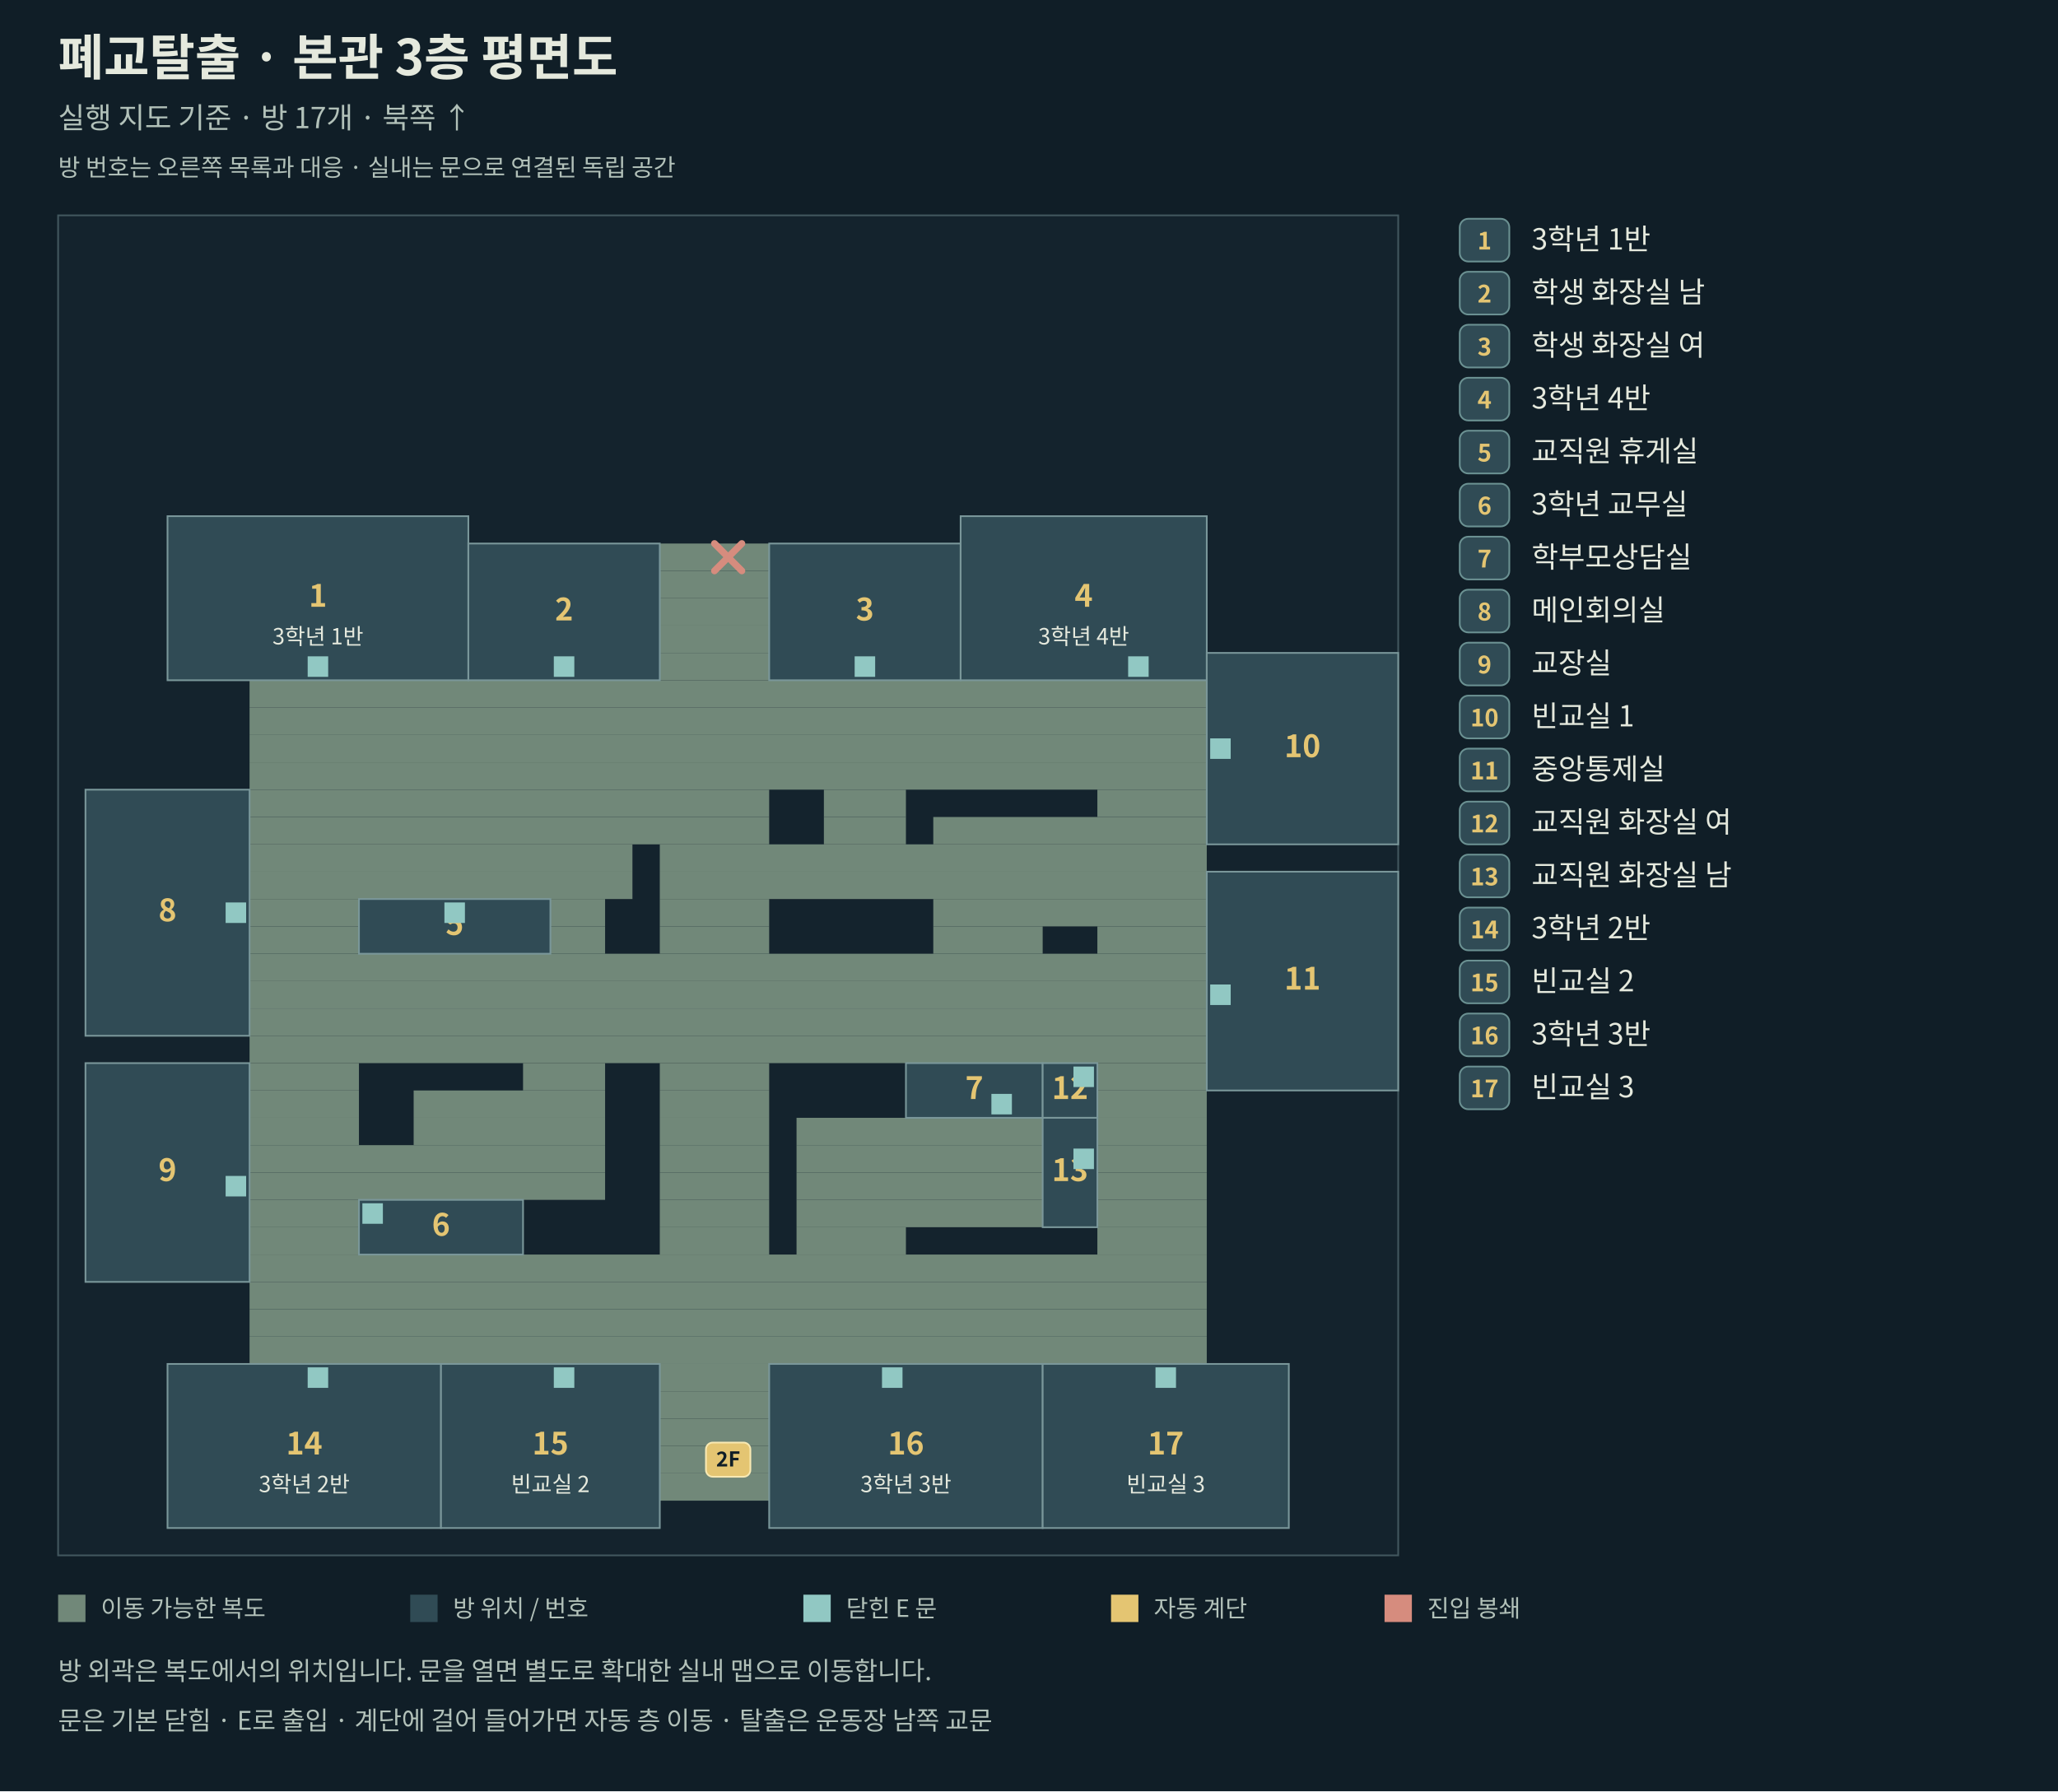
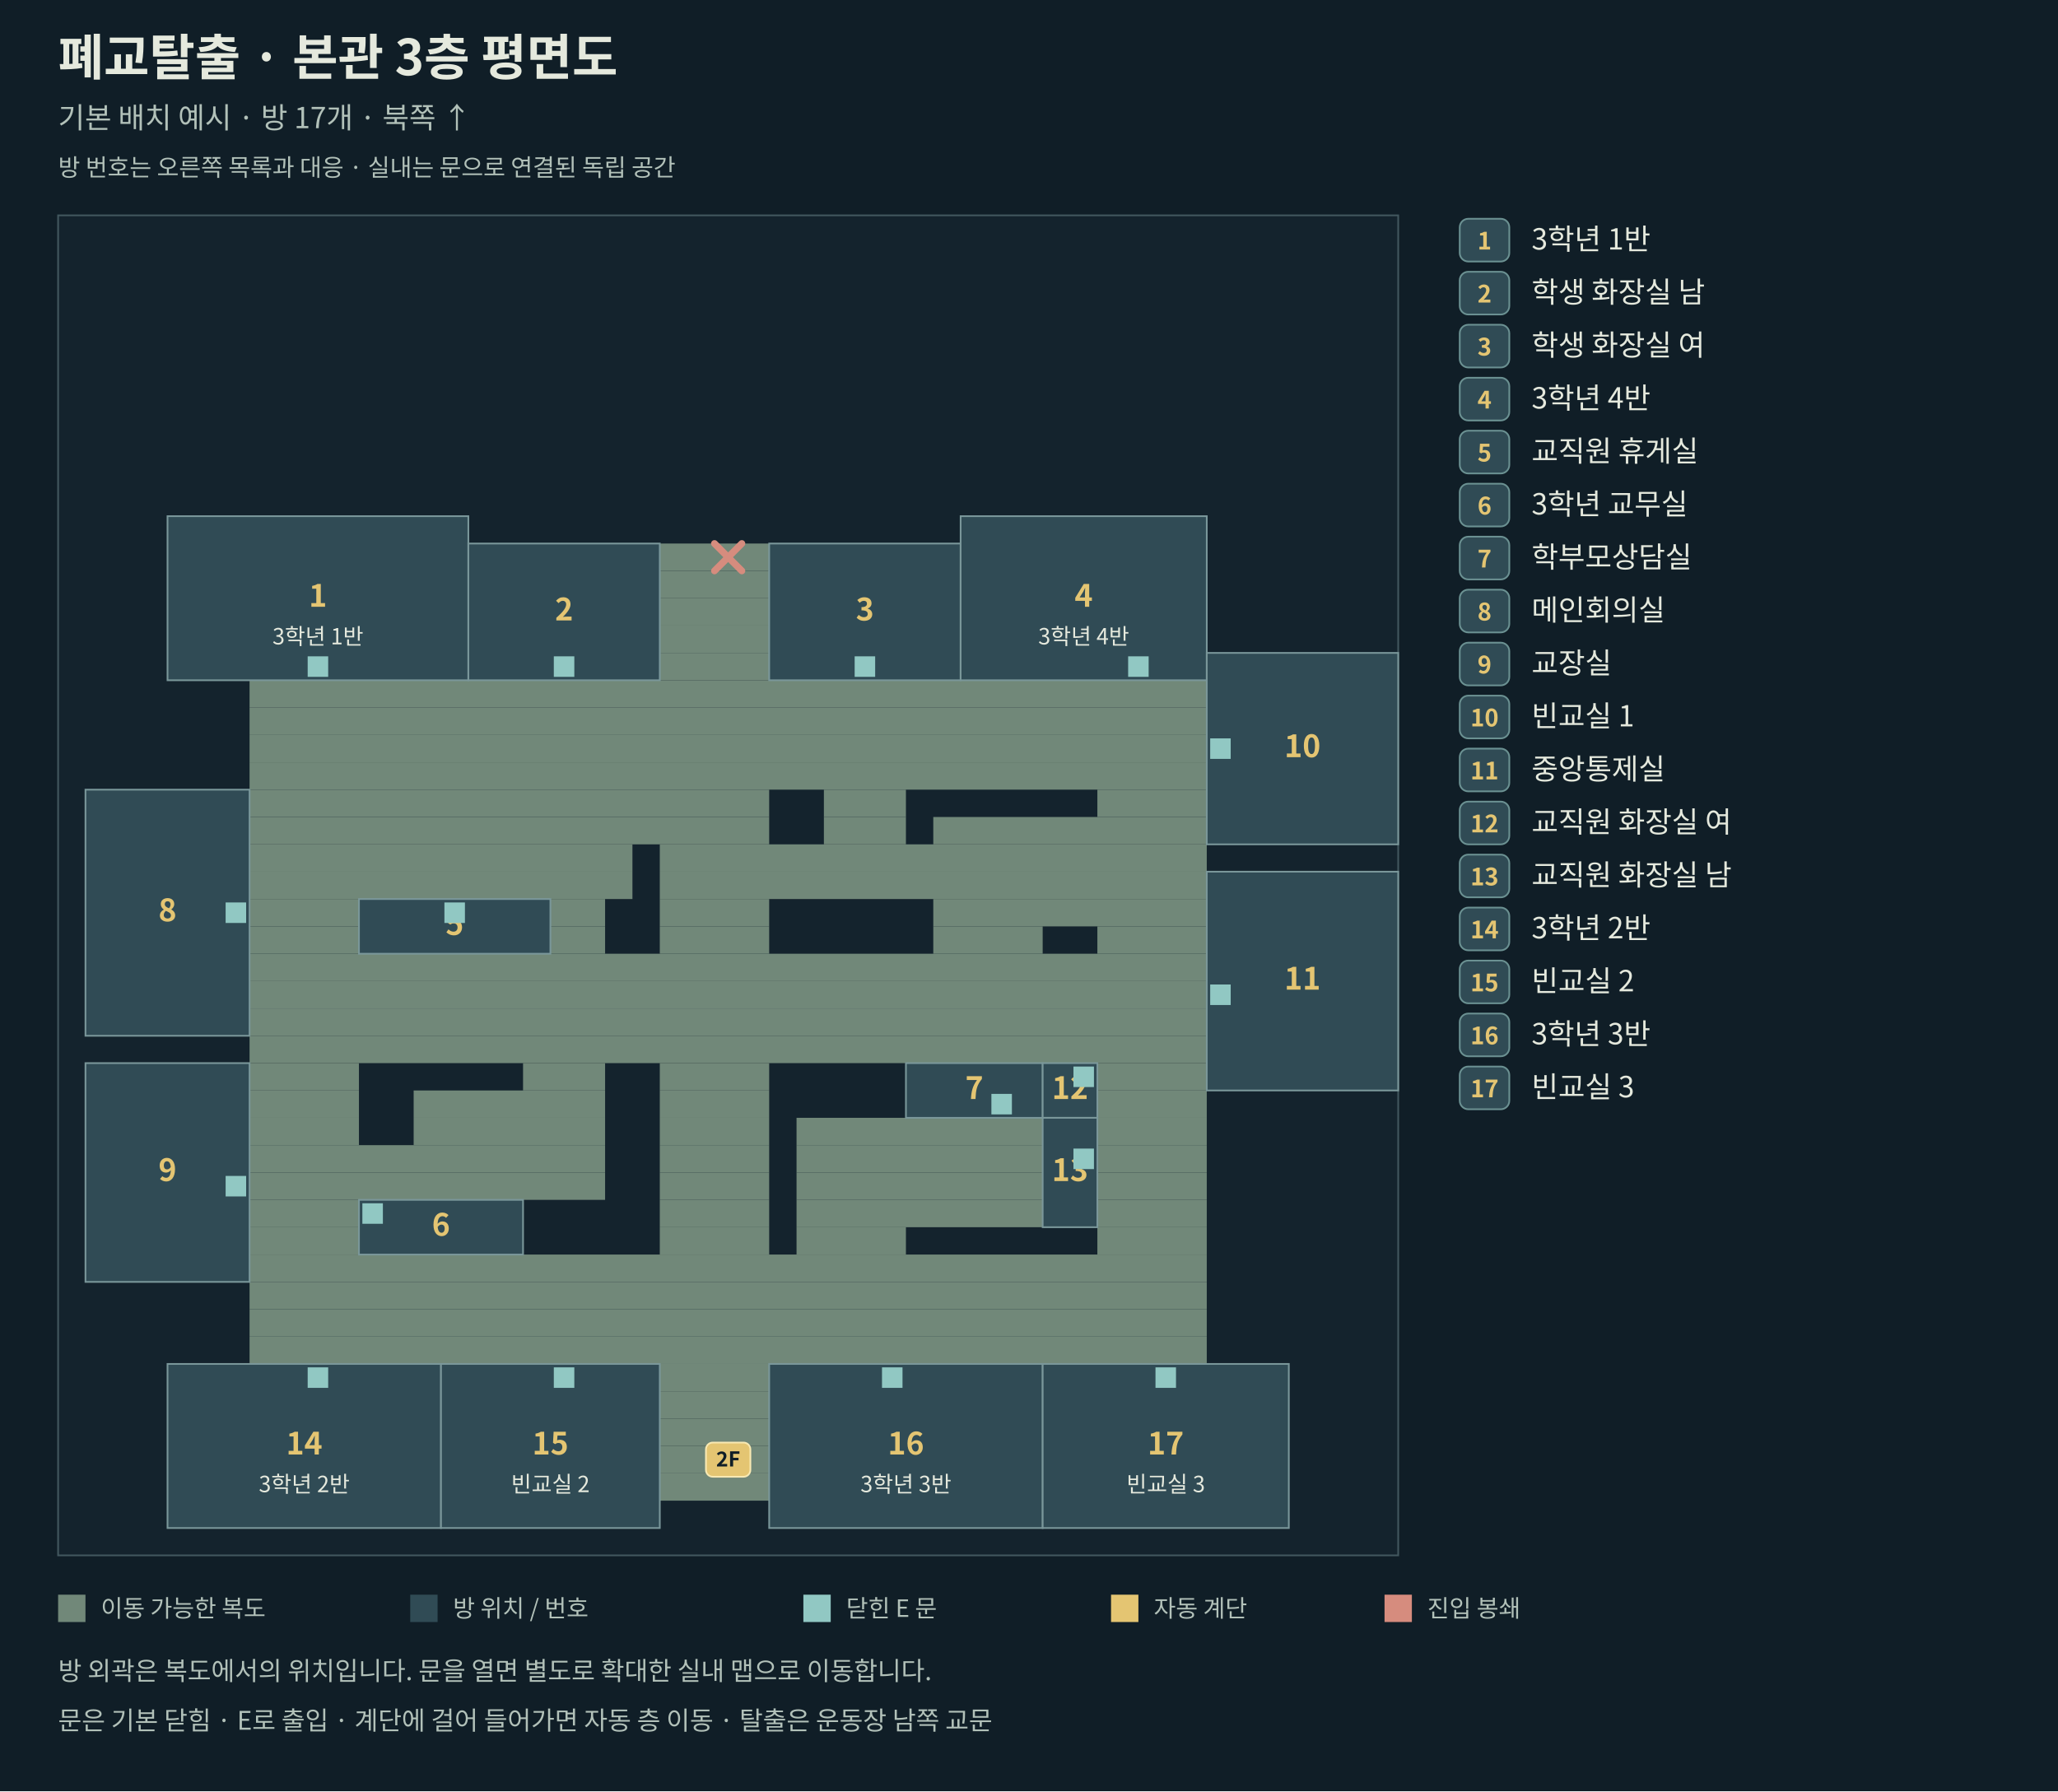
<svg xmlns="http://www.w3.org/2000/svg" width="1204" height="1048" viewBox="0 0 1204 1048" role="img">
  <style>text{font-family:"Noto Sans CJK KR","Noto Sans KR",sans-serif}</style>
  <rect x="0" y="0" width="1204" height="1048" fill="#101e27" stroke="none" rx="0" />
  <text x="34" y="44" font-size="29" fill="#e5e9dd" text-anchor="start" font-weight="bold">폐교탈출 · 본관 3층 평면도</text>
-   <text x="34" y="75" font-size="17" fill="#b2c1b9" text-anchor="start" font-weight="normal">실행 지도 기준 · 방 17개 · 북쪽 ↑</text>
+   <text x="34" y="75" font-size="17" fill="#b2c1b9" text-anchor="start" font-weight="normal">기본 배치 예시 · 방 17개 · 북쪽 ↑</text>
  <text x="34" y="103" font-size="14" fill="#b2c1b9" text-anchor="start" font-weight="normal">방 번호는 오른쪽 목록과 대응 · 실내는 문으로 연결된 독립 공간</text>
  <rect x="34" y="126" width="784" height="784" fill="#14232d" stroke="#42575e" rx="0" />
  <rect x="386" y="862" width="64" height="16" fill="#718879" stroke="none" rx="0" />
  <rect x="386" y="846" width="64" height="16" fill="#718879" stroke="none" rx="0" />
  <rect x="386" y="830" width="64" height="16" fill="#718879" stroke="none" rx="0" />
  <rect x="386" y="814" width="64" height="16" fill="#718879" stroke="none" rx="0" />
  <rect x="386" y="798" width="64" height="16" fill="#718879" stroke="none" rx="0" />
  <rect x="146" y="782" width="560" height="16" fill="#718879" stroke="none" rx="0" />
  <rect x="146" y="766" width="560" height="16" fill="#718879" stroke="none" rx="0" />
  <rect x="146" y="750" width="560" height="16" fill="#718879" stroke="none" rx="0" />
  <rect x="146" y="734" width="560" height="16" fill="#718879" stroke="none" rx="0" />
  <rect x="146" y="718" width="64" height="16" fill="#718879" stroke="none" rx="0" />
  <rect x="386" y="718" width="64" height="16" fill="#718879" stroke="none" rx="0" />
  <rect x="466" y="718" width="64" height="16" fill="#718879" stroke="none" rx="0" />
  <rect x="642" y="718" width="64" height="16" fill="#718879" stroke="none" rx="0" />
  <rect x="146" y="702" width="64" height="16" fill="#718879" stroke="none" rx="0" />
  <rect x="386" y="702" width="64" height="16" fill="#718879" stroke="none" rx="0" />
  <rect x="466" y="702" width="144" height="16" fill="#718879" stroke="none" rx="0" />
  <rect x="642" y="702" width="64" height="16" fill="#718879" stroke="none" rx="0" />
  <rect x="146" y="686" width="208" height="16" fill="#718879" stroke="none" rx="0" />
  <rect x="386" y="686" width="64" height="16" fill="#718879" stroke="none" rx="0" />
  <rect x="466" y="686" width="144" height="16" fill="#718879" stroke="none" rx="0" />
  <rect x="642" y="686" width="64" height="16" fill="#718879" stroke="none" rx="0" />
  <rect x="146" y="670" width="208" height="16" fill="#718879" stroke="none" rx="0" />
  <rect x="386" y="670" width="64" height="16" fill="#718879" stroke="none" rx="0" />
  <rect x="466" y="670" width="144" height="16" fill="#718879" stroke="none" rx="0" />
  <rect x="642" y="670" width="64" height="16" fill="#718879" stroke="none" rx="0" />
  <rect x="146" y="654" width="64" height="16" fill="#718879" stroke="none" rx="0" />
  <rect x="242" y="654" width="112" height="16" fill="#718879" stroke="none" rx="0" />
  <rect x="386" y="654" width="64" height="16" fill="#718879" stroke="none" rx="0" />
  <rect x="466" y="654" width="144" height="16" fill="#718879" stroke="none" rx="0" />
  <rect x="642" y="654" width="64" height="16" fill="#718879" stroke="none" rx="0" />
  <rect x="146" y="638" width="64" height="16" fill="#718879" stroke="none" rx="0" />
  <rect x="242" y="638" width="112" height="16" fill="#718879" stroke="none" rx="0" />
  <rect x="386" y="638" width="64" height="16" fill="#718879" stroke="none" rx="0" />
  <rect x="642" y="638" width="64" height="16" fill="#718879" stroke="none" rx="0" />
  <rect x="146" y="622" width="64" height="16" fill="#718879" stroke="none" rx="0" />
  <rect x="306" y="622" width="48" height="16" fill="#718879" stroke="none" rx="0" />
  <rect x="386" y="622" width="64" height="16" fill="#718879" stroke="none" rx="0" />
  <rect x="642" y="622" width="64" height="16" fill="#718879" stroke="none" rx="0" />
  <rect x="146" y="606" width="560" height="16" fill="#718879" stroke="none" rx="0" />
  <rect x="146" y="590" width="560" height="16" fill="#718879" stroke="none" rx="0" />
  <rect x="146" y="574" width="560" height="16" fill="#718879" stroke="none" rx="0" />
  <rect x="146" y="558" width="560" height="16" fill="#718879" stroke="none" rx="0" />
  <rect x="146" y="542" width="64" height="16" fill="#718879" stroke="none" rx="0" />
  <rect x="322" y="542" width="32" height="16" fill="#718879" stroke="none" rx="0" />
  <rect x="386" y="542" width="64" height="16" fill="#718879" stroke="none" rx="0" />
  <rect x="546" y="542" width="64" height="16" fill="#718879" stroke="none" rx="0" />
  <rect x="642" y="542" width="64" height="16" fill="#718879" stroke="none" rx="0" />
  <rect x="146" y="526" width="64" height="16" fill="#718879" stroke="none" rx="0" />
  <rect x="322" y="526" width="32" height="16" fill="#718879" stroke="none" rx="0" />
  <rect x="386" y="526" width="64" height="16" fill="#718879" stroke="none" rx="0" />
  <rect x="546" y="526" width="160" height="16" fill="#718879" stroke="none" rx="0" />
  <rect x="146" y="510" width="224" height="16" fill="#718879" stroke="none" rx="0" />
  <rect x="386" y="510" width="320" height="16" fill="#718879" stroke="none" rx="0" />
  <rect x="146" y="494" width="224" height="16" fill="#718879" stroke="none" rx="0" />
  <rect x="386" y="494" width="320" height="16" fill="#718879" stroke="none" rx="0" />
  <rect x="146" y="478" width="304" height="16" fill="#718879" stroke="none" rx="0" />
  <rect x="482" y="478" width="48" height="16" fill="#718879" stroke="none" rx="0" />
  <rect x="546" y="478" width="160" height="16" fill="#718879" stroke="none" rx="0" />
  <rect x="146" y="462" width="304" height="16" fill="#718879" stroke="none" rx="0" />
  <rect x="482" y="462" width="48" height="16" fill="#718879" stroke="none" rx="0" />
  <rect x="642" y="462" width="64" height="16" fill="#718879" stroke="none" rx="0" />
  <rect x="146" y="446" width="560" height="16" fill="#718879" stroke="none" rx="0" />
  <rect x="146" y="430" width="560" height="16" fill="#718879" stroke="none" rx="0" />
  <rect x="146" y="414" width="560" height="16" fill="#718879" stroke="none" rx="0" />
  <rect x="146" y="398" width="560" height="16" fill="#718879" stroke="none" rx="0" />
  <rect x="386" y="382" width="64" height="16" fill="#718879" stroke="none" rx="0" />
  <rect x="386" y="366" width="64" height="16" fill="#718879" stroke="none" rx="0" />
  <rect x="386" y="350" width="64" height="16" fill="#718879" stroke="none" rx="0" />
  <rect x="386" y="334" width="64" height="16" fill="#718879" stroke="none" rx="0" />
  <rect x="386" y="318" width="64" height="16" fill="#718879" stroke="none" rx="0" />
  <a href="../RoomPlans/room-f3-0.svg">
    <rect x="98" y="302" width="176" height="96" fill="#304b55" stroke="#7a979a" rx="0" />
    <text x="186" y="355" font-size="18" fill="#e4c572" text-anchor="middle" font-weight="bold">1</text>
    <text x="186" y="377" font-size="13" fill="#e5e9dd" text-anchor="middle" font-weight="normal">3학년 1반</text>
    <rect x="180" y="384" width="12" height="12" fill="#91c8c3" stroke="none" rx="0" />
    <rect x="854" y="128" width="29" height="25" fill="#304b55" stroke="#6b9192" rx="5" />
    <text x="868.5" y="146" font-size="14" fill="#e4c572" text-anchor="middle" font-weight="bold">1</text>
    <text x="896" y="146" font-size="17" fill="#e5e9dd" text-anchor="start" font-weight="normal">3학년 1반</text>
  </a>
  <a href="../RoomPlans/room-f3-1.svg">
    <rect x="274" y="318" width="112" height="80" fill="#304b55" stroke="#7a979a" rx="0" />
    <text x="330" y="363" font-size="18" fill="#e4c572" text-anchor="middle" font-weight="bold">2</text>
    <rect x="324" y="384" width="12" height="12" fill="#91c8c3" stroke="none" rx="0" />
    <rect x="854" y="159" width="29" height="25" fill="#304b55" stroke="#6b9192" rx="5" />
    <text x="868.5" y="177" font-size="14" fill="#e4c572" text-anchor="middle" font-weight="bold">2</text>
    <text x="896" y="177" font-size="17" fill="#e5e9dd" text-anchor="start" font-weight="normal">학생 화장실 남</text>
  </a>
  <a href="../RoomPlans/room-f3-2.svg">
    <rect x="450" y="318" width="112" height="80" fill="#304b55" stroke="#7a979a" rx="0" />
    <text x="506" y="363" font-size="18" fill="#e4c572" text-anchor="middle" font-weight="bold">3</text>
    <rect x="500" y="384" width="12" height="12" fill="#91c8c3" stroke="none" rx="0" />
    <rect x="854" y="190" width="29" height="25" fill="#304b55" stroke="#6b9192" rx="5" />
    <text x="868.5" y="208" font-size="14" fill="#e4c572" text-anchor="middle" font-weight="bold">3</text>
    <text x="896" y="208" font-size="17" fill="#e5e9dd" text-anchor="start" font-weight="normal">학생 화장실 여</text>
  </a>
  <a href="../RoomPlans/room-f3-3.svg">
    <rect x="562" y="302" width="144" height="96" fill="#304b55" stroke="#7a979a" rx="0" />
    <text x="634" y="355" font-size="18" fill="#e4c572" text-anchor="middle" font-weight="bold">4</text>
    <text x="634" y="377" font-size="13" fill="#e5e9dd" text-anchor="middle" font-weight="normal">3학년 4반</text>
    <rect x="660" y="384" width="12" height="12" fill="#91c8c3" stroke="none" rx="0" />
    <rect x="854" y="221" width="29" height="25" fill="#304b55" stroke="#6b9192" rx="5" />
    <text x="868.5" y="239" font-size="14" fill="#e4c572" text-anchor="middle" font-weight="bold">4</text>
    <text x="896" y="239" font-size="17" fill="#e5e9dd" text-anchor="start" font-weight="normal">3학년 4반</text>
  </a>
  <a href="../RoomPlans/room-f3-4.svg">
    <rect x="210" y="526" width="112" height="32" fill="#304b55" stroke="#7a979a" rx="0" />
    <text x="266" y="547" font-size="18" fill="#e4c572" text-anchor="middle" font-weight="bold">5</text>
    <rect x="260" y="528" width="12" height="12" fill="#91c8c3" stroke="none" rx="0" />
    <rect x="854" y="252" width="29" height="25" fill="#304b55" stroke="#6b9192" rx="5" />
    <text x="868.5" y="270" font-size="14" fill="#e4c572" text-anchor="middle" font-weight="bold">5</text>
    <text x="896" y="270" font-size="17" fill="#e5e9dd" text-anchor="start" font-weight="normal">교직원 휴게실</text>
  </a>
  <a href="../RoomPlans/room-f3-5.svg">
    <rect x="210" y="702" width="96" height="32" fill="#304b55" stroke="#7a979a" rx="0" />
    <text x="258" y="723" font-size="18" fill="#e4c572" text-anchor="middle" font-weight="bold">6</text>
    <rect x="212" y="704" width="12" height="12" fill="#91c8c3" stroke="none" rx="0" />
    <rect x="854" y="283" width="29" height="25" fill="#304b55" stroke="#6b9192" rx="5" />
    <text x="868.5" y="301" font-size="14" fill="#e4c572" text-anchor="middle" font-weight="bold">6</text>
    <text x="896" y="301" font-size="17" fill="#e5e9dd" text-anchor="start" font-weight="normal">3학년 교무실</text>
  </a>
  <a href="../RoomPlans/room-f3-6.svg">
    <rect x="530" y="622" width="80" height="32" fill="#304b55" stroke="#7a979a" rx="0" />
    <text x="570" y="643" font-size="18" fill="#e4c572" text-anchor="middle" font-weight="bold">7</text>
    <rect x="580" y="640" width="12" height="12" fill="#91c8c3" stroke="none" rx="0" />
    <rect x="854" y="314" width="29" height="25" fill="#304b55" stroke="#6b9192" rx="5" />
    <text x="868.5" y="332" font-size="14" fill="#e4c572" text-anchor="middle" font-weight="bold">7</text>
    <text x="896" y="332" font-size="17" fill="#e5e9dd" text-anchor="start" font-weight="normal">학부모상담실</text>
  </a>
  <a href="../RoomPlans/room-f3-7.svg">
    <rect x="50" y="462" width="96" height="144" fill="#304b55" stroke="#7a979a" rx="0" />
    <text x="98" y="539" font-size="18" fill="#e4c572" text-anchor="middle" font-weight="bold">8</text>
    <rect x="132" y="528" width="12" height="12" fill="#91c8c3" stroke="none" rx="0" />
    <rect x="854" y="345" width="29" height="25" fill="#304b55" stroke="#6b9192" rx="5" />
    <text x="868.5" y="363" font-size="14" fill="#e4c572" text-anchor="middle" font-weight="bold">8</text>
    <text x="896" y="363" font-size="17" fill="#e5e9dd" text-anchor="start" font-weight="normal">메인회의실</text>
  </a>
  <a href="../RoomPlans/room-f3-8.svg">
    <rect x="50" y="622" width="96" height="128" fill="#304b55" stroke="#7a979a" rx="0" />
    <text x="98" y="691" font-size="18" fill="#e4c572" text-anchor="middle" font-weight="bold">9</text>
    <rect x="132" y="688" width="12" height="12" fill="#91c8c3" stroke="none" rx="0" />
    <rect x="854" y="376" width="29" height="25" fill="#304b55" stroke="#6b9192" rx="5" />
    <text x="868.5" y="394" font-size="14" fill="#e4c572" text-anchor="middle" font-weight="bold">9</text>
    <text x="896" y="394" font-size="17" fill="#e5e9dd" text-anchor="start" font-weight="normal">교장실</text>
  </a>
  <a href="../RoomPlans/room-f3-9.svg">
    <rect x="706" y="382" width="112" height="112" fill="#304b55" stroke="#7a979a" rx="0" />
    <text x="762" y="443" font-size="18" fill="#e4c572" text-anchor="middle" font-weight="bold">10</text>
    <rect x="708" y="432" width="12" height="12" fill="#91c8c3" stroke="none" rx="0" />
    <rect x="854" y="407" width="29" height="25" fill="#304b55" stroke="#6b9192" rx="5" />
    <text x="868.5" y="425" font-size="14" fill="#e4c572" text-anchor="middle" font-weight="bold">10</text>
    <text x="896" y="425" font-size="17" fill="#e5e9dd" text-anchor="start" font-weight="normal">빈교실 1</text>
  </a>
  <a href="../RoomPlans/room-f3-10.svg">
    <rect x="706" y="510" width="112" height="128" fill="#304b55" stroke="#7a979a" rx="0" />
    <text x="762" y="579" font-size="18" fill="#e4c572" text-anchor="middle" font-weight="bold">11</text>
    <rect x="708" y="576" width="12" height="12" fill="#91c8c3" stroke="none" rx="0" />
    <rect x="854" y="438" width="29" height="25" fill="#304b55" stroke="#6b9192" rx="5" />
    <text x="868.5" y="456" font-size="14" fill="#e4c572" text-anchor="middle" font-weight="bold">11</text>
    <text x="896" y="456" font-size="17" fill="#e5e9dd" text-anchor="start" font-weight="normal">중앙통제실</text>
  </a>
  <a href="../RoomPlans/room-f3-11.svg">
    <rect x="610" y="622" width="32" height="32" fill="#304b55" stroke="#7a979a" rx="0" />
    <text x="626" y="643" font-size="18" fill="#e4c572" text-anchor="middle" font-weight="bold">12</text>
    <rect x="628" y="624" width="12" height="12" fill="#91c8c3" stroke="none" rx="0" />
    <rect x="854" y="469" width="29" height="25" fill="#304b55" stroke="#6b9192" rx="5" />
    <text x="868.5" y="487" font-size="14" fill="#e4c572" text-anchor="middle" font-weight="bold">12</text>
    <text x="896" y="487" font-size="17" fill="#e5e9dd" text-anchor="start" font-weight="normal">교직원 화장실 여</text>
  </a>
  <a href="../RoomPlans/room-f3-12.svg">
    <rect x="610" y="654" width="32" height="64" fill="#304b55" stroke="#7a979a" rx="0" />
    <text x="626" y="691" font-size="18" fill="#e4c572" text-anchor="middle" font-weight="bold">13</text>
    <rect x="628" y="672" width="12" height="12" fill="#91c8c3" stroke="none" rx="0" />
    <rect x="854" y="500" width="29" height="25" fill="#304b55" stroke="#6b9192" rx="5" />
    <text x="868.5" y="518" font-size="14" fill="#e4c572" text-anchor="middle" font-weight="bold">13</text>
    <text x="896" y="518" font-size="17" fill="#e5e9dd" text-anchor="start" font-weight="normal">교직원 화장실 남</text>
  </a>
  <a href="../RoomPlans/room-f3-13.svg">
    <rect x="98" y="798" width="160" height="96" fill="#304b55" stroke="#7a979a" rx="0" />
    <text x="178" y="851" font-size="18" fill="#e4c572" text-anchor="middle" font-weight="bold">14</text>
    <text x="178" y="873" font-size="13" fill="#e5e9dd" text-anchor="middle" font-weight="normal">3학년 2반</text>
    <rect x="180" y="800" width="12" height="12" fill="#91c8c3" stroke="none" rx="0" />
    <rect x="854" y="531" width="29" height="25" fill="#304b55" stroke="#6b9192" rx="5" />
    <text x="868.5" y="549" font-size="14" fill="#e4c572" text-anchor="middle" font-weight="bold">14</text>
    <text x="896" y="549" font-size="17" fill="#e5e9dd" text-anchor="start" font-weight="normal">3학년 2반</text>
  </a>
  <a href="../RoomPlans/room-f3-14.svg">
    <rect x="258" y="798" width="128" height="96" fill="#304b55" stroke="#7a979a" rx="0" />
    <text x="322" y="851" font-size="18" fill="#e4c572" text-anchor="middle" font-weight="bold">15</text>
    <text x="322" y="873" font-size="13" fill="#e5e9dd" text-anchor="middle" font-weight="normal">빈교실 2</text>
    <rect x="324" y="800" width="12" height="12" fill="#91c8c3" stroke="none" rx="0" />
    <rect x="854" y="562" width="29" height="25" fill="#304b55" stroke="#6b9192" rx="5" />
    <text x="868.5" y="580" font-size="14" fill="#e4c572" text-anchor="middle" font-weight="bold">15</text>
    <text x="896" y="580" font-size="17" fill="#e5e9dd" text-anchor="start" font-weight="normal">빈교실 2</text>
  </a>
  <a href="../RoomPlans/room-f3-15.svg">
    <rect x="450" y="798" width="160" height="96" fill="#304b55" stroke="#7a979a" rx="0" />
    <text x="530" y="851" font-size="18" fill="#e4c572" text-anchor="middle" font-weight="bold">16</text>
    <text x="530" y="873" font-size="13" fill="#e5e9dd" text-anchor="middle" font-weight="normal">3학년 3반</text>
    <rect x="516" y="800" width="12" height="12" fill="#91c8c3" stroke="none" rx="0" />
    <rect x="854" y="593" width="29" height="25" fill="#304b55" stroke="#6b9192" rx="5" />
    <text x="868.5" y="611" font-size="14" fill="#e4c572" text-anchor="middle" font-weight="bold">16</text>
    <text x="896" y="611" font-size="17" fill="#e5e9dd" text-anchor="start" font-weight="normal">3학년 3반</text>
  </a>
  <a href="../RoomPlans/room-f3-16.svg">
    <rect x="610" y="798" width="144" height="96" fill="#304b55" stroke="#7a979a" rx="0" />
    <text x="682" y="851" font-size="18" fill="#e4c572" text-anchor="middle" font-weight="bold">17</text>
    <text x="682" y="873" font-size="13" fill="#e5e9dd" text-anchor="middle" font-weight="normal">빈교실 3</text>
    <rect x="676" y="800" width="12" height="12" fill="#91c8c3" stroke="none" rx="0" />
    <rect x="854" y="624" width="29" height="25" fill="#304b55" stroke="#6b9192" rx="5" />
    <text x="868.5" y="642" font-size="14" fill="#e4c572" text-anchor="middle" font-weight="bold">17</text>
    <text x="896" y="642" font-size="17" fill="#e5e9dd" text-anchor="start" font-weight="normal">빈교실 3</text>
  </a>
  <rect x="413" y="844" width="26" height="20" fill="#e4c572" stroke="#f8e9b3" rx="4" />
  <text x="426" y="858" font-size="12" fill="#101e27" text-anchor="middle" font-weight="bold">2F</text>
  <polyline points="418,318 434,334" fill="none" stroke="#d68c7e" stroke-width="4" stroke-linejoin="round" stroke-linecap="round" stroke-dasharray="" />
  <polyline points="434,318 418,334" fill="none" stroke="#d68c7e" stroke-width="4" stroke-linejoin="round" stroke-linecap="round" stroke-dasharray="" />
  <rect x="34" y="933" width="16" height="16" fill="#718879" stroke="none" rx="0" />
  <text x="59" y="946" font-size="14" fill="#b2c1b9" text-anchor="start" font-weight="normal">이동 가능한 복도</text>
  <rect x="240" y="933" width="16" height="16" fill="#304b55" stroke="none" rx="0" />
  <text x="265" y="946" font-size="14" fill="#b2c1b9" text-anchor="start" font-weight="normal">방 위치 / 번호</text>
  <rect x="470" y="933" width="16" height="16" fill="#91c8c3" stroke="none" rx="0" />
  <text x="495" y="946" font-size="14" fill="#b2c1b9" text-anchor="start" font-weight="normal">닫힌 E 문</text>
  <rect x="650" y="933" width="16" height="16" fill="#e4c572" stroke="none" rx="0" />
  <text x="675" y="946" font-size="14" fill="#b2c1b9" text-anchor="start" font-weight="normal">자동 계단</text>
  <rect x="810" y="933" width="16" height="16" fill="#d68c7e" stroke="none" rx="0" />
  <text x="835" y="946" font-size="14" fill="#b2c1b9" text-anchor="start" font-weight="normal">진입 봉쇄</text>
  <text x="34" y="983" font-size="15" fill="#b2c1b9" text-anchor="start" font-weight="normal">방 외곽은 복도에서의 위치입니다. 문을 열면 별도로 확대한 실내 맵으로 이동합니다.</text>
  <text x="34" y="1012" font-size="15" fill="#b2c1b9" text-anchor="start" font-weight="normal">문은 기본 닫힘 · E로 출입 · 계단에 걸어 들어가면 자동 층 이동 · 탈출은 운동장 남쪽 교문</text>
</svg>
